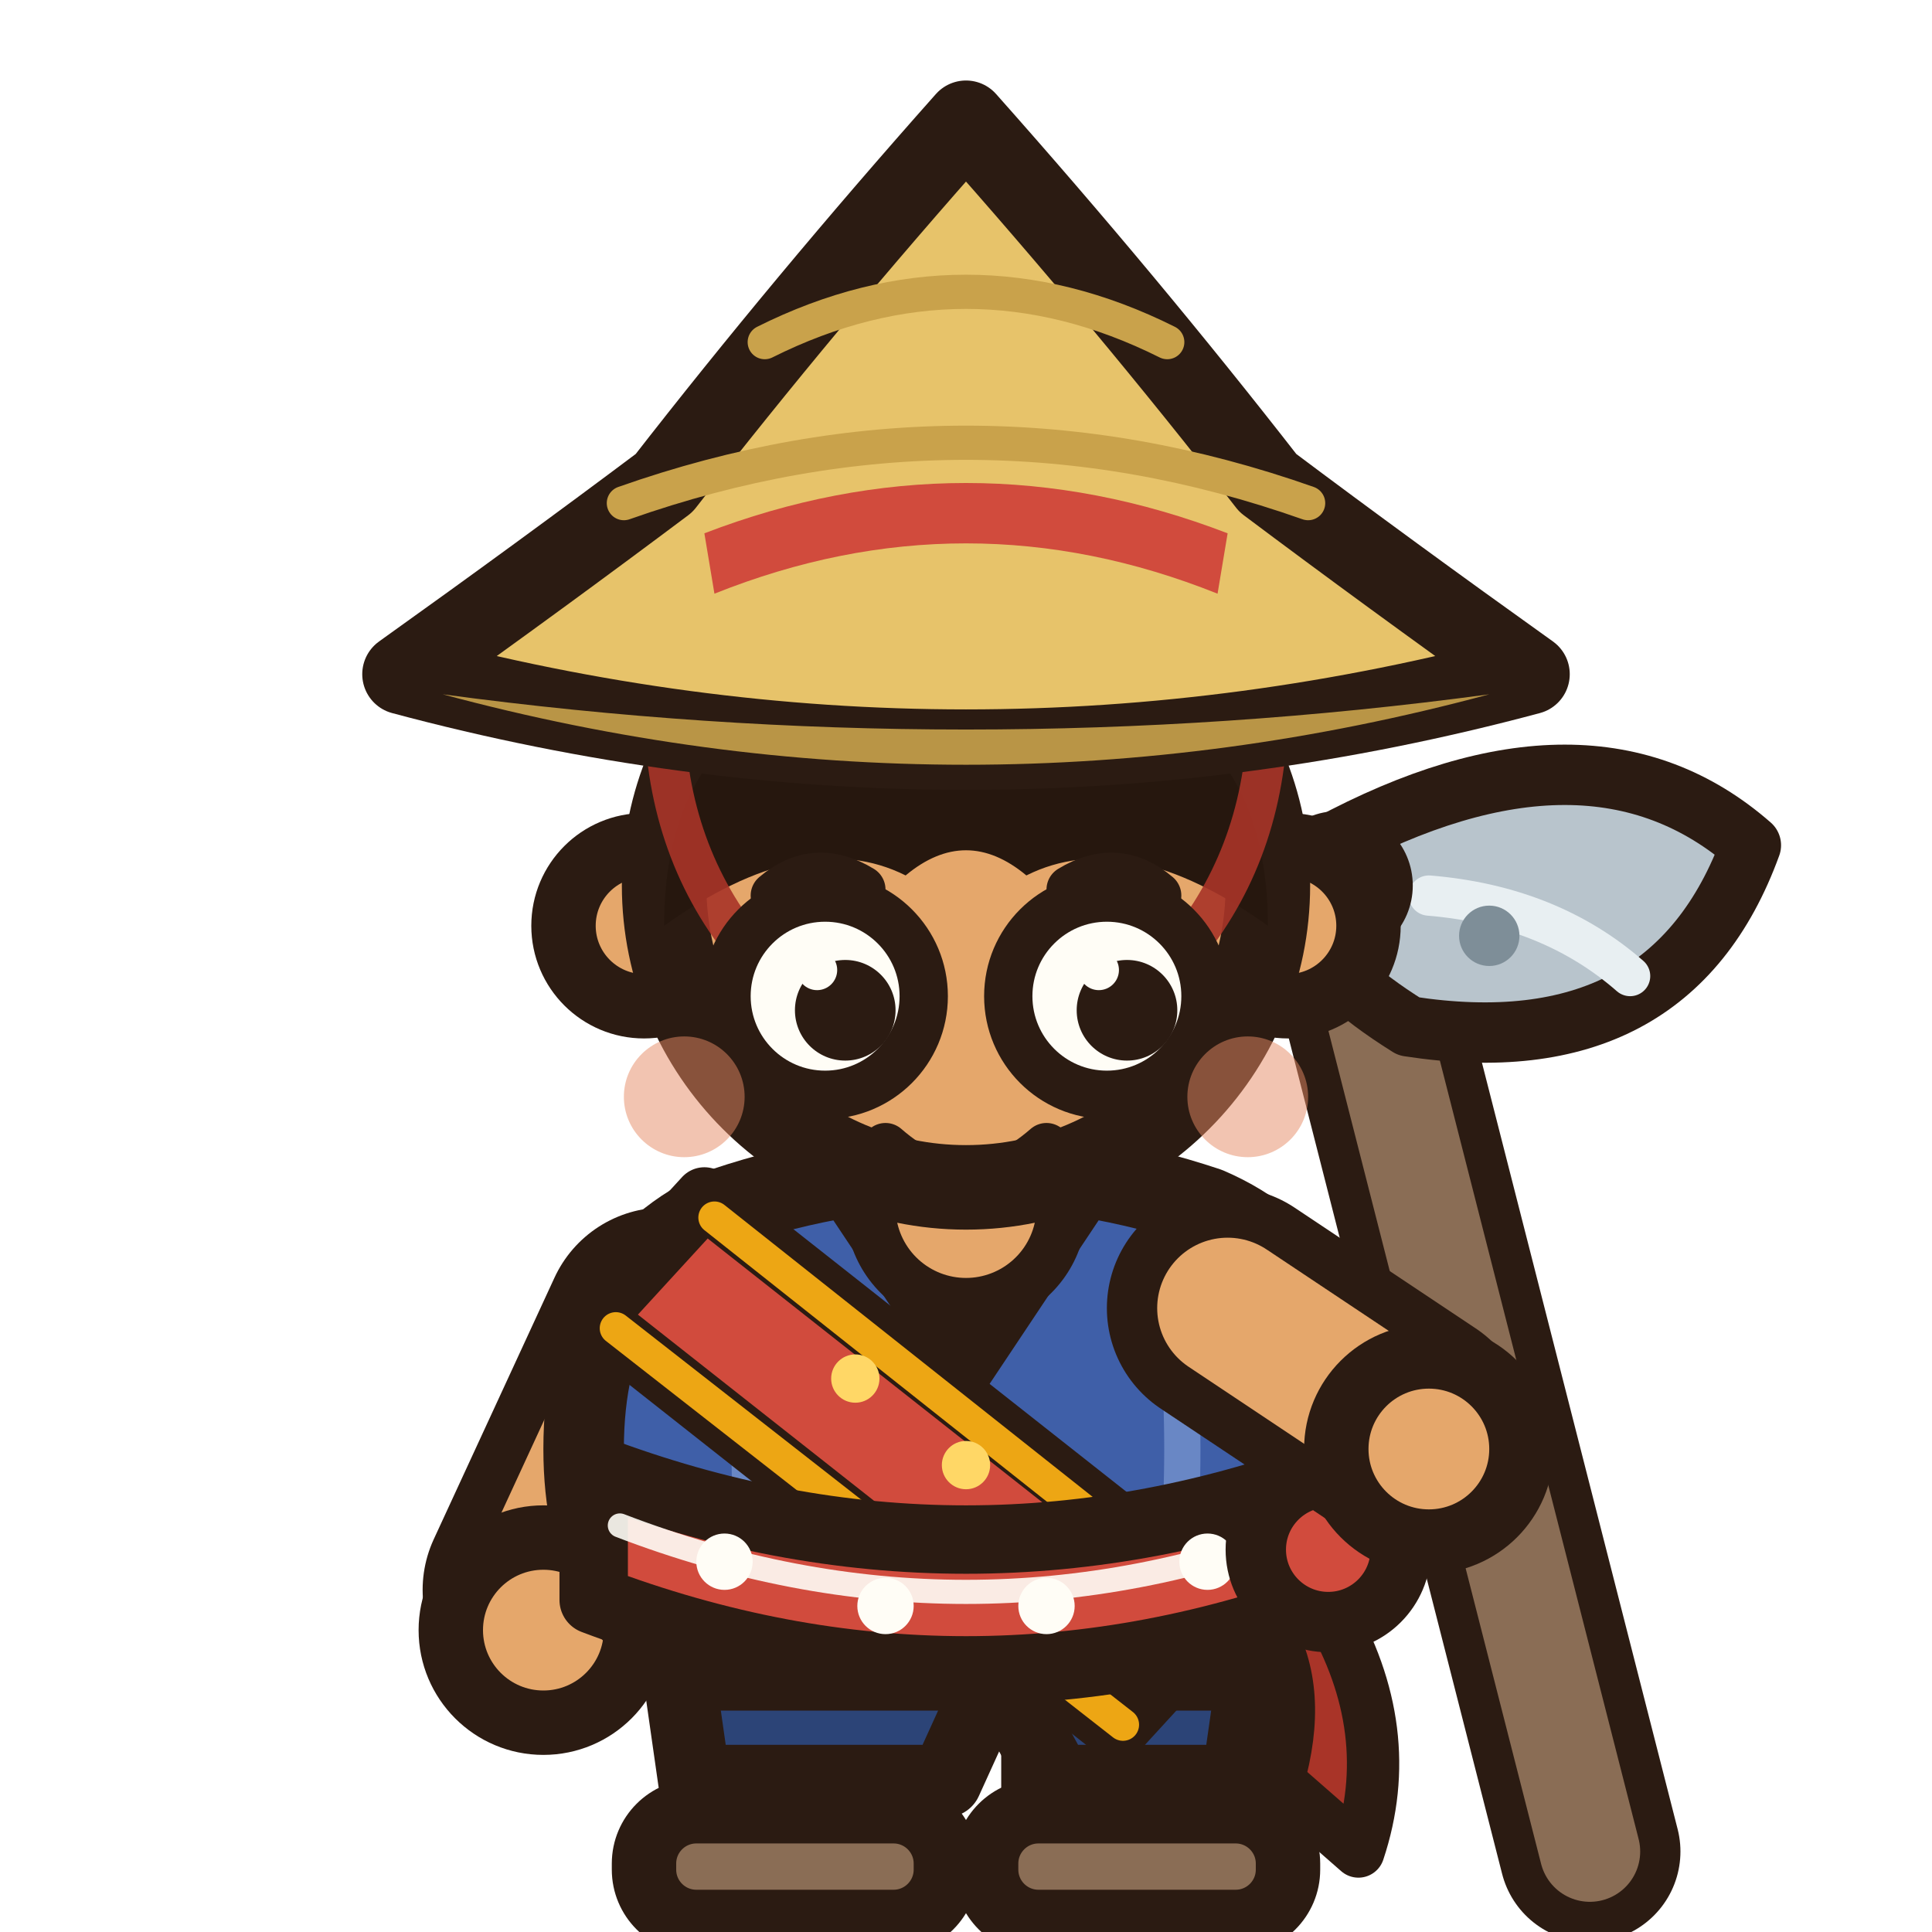
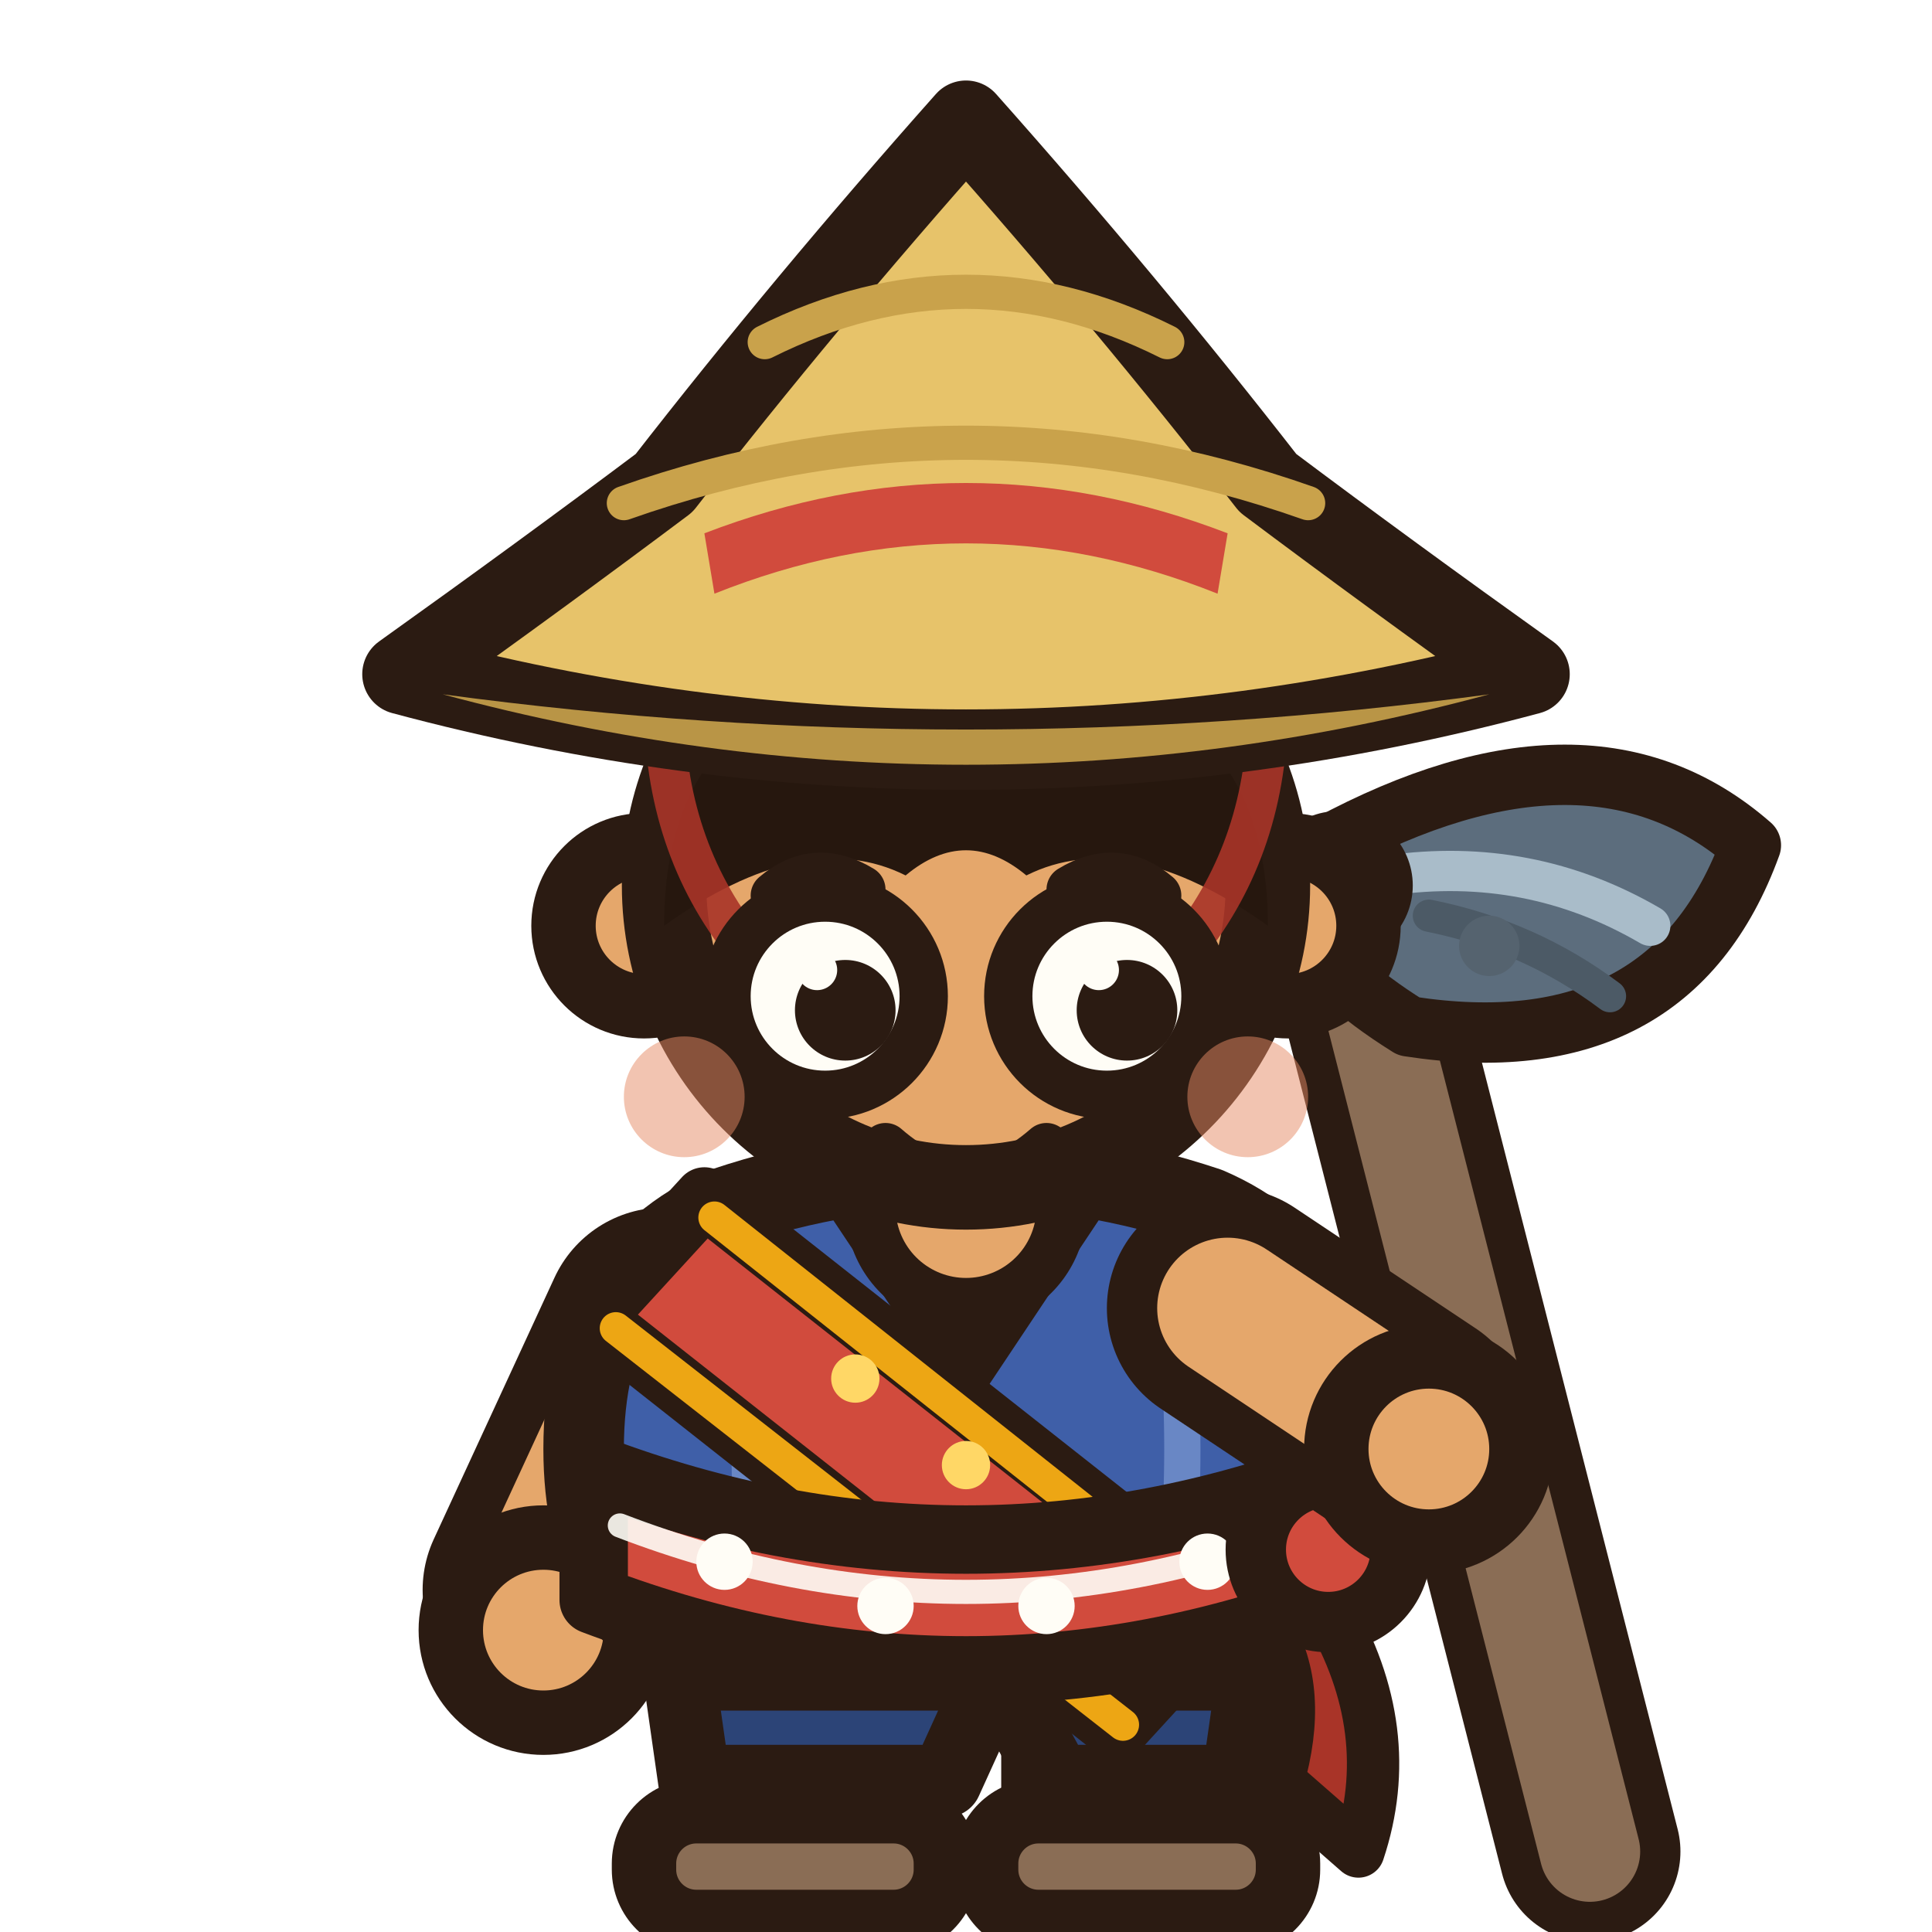
<svg xmlns="http://www.w3.org/2000/svg" viewBox="0 0 96 96">
  <g stroke-linejoin="round" stroke-linecap="round">
    <path d="M33,66 L27,79" stroke="#2B1B12" stroke-width="12" />
    <path d="M33,66 L27,79" stroke="#E5A76B" stroke-width="7" />
    <circle cx="27" cy="81" r="4.6" fill="#E5A76B" stroke="#2B1B12" stroke-width="3.2" />
    <path d="M40,85 L40,91" stroke="#2B1B12" stroke-width="12.5" />
    <path d="M40,85 L40,91" stroke="#E5A76B" stroke-width="7.5" />
    <path d="M56,85 L56,91" stroke="#2B1B12" stroke-width="12.5" />
    <path d="M56,85 L56,91" stroke="#E5A76B" stroke-width="7.5" />
    <rect x="32" y="90" width="15" height="5.5" rx="2.6" fill="#8A6D55" stroke="#2B1B12" stroke-width="3.2" />
    <rect x="49" y="90" width="15" height="5.5" rx="2.6" fill="#8A6D55" stroke="#2B1B12" stroke-width="3.2" />
    <path d="M67,45 L79,92" stroke="#2B1B12" stroke-width="9" />
    <path d="M67,45 L79,92" stroke="#8A6D55" stroke-width="5" />
-     <path d="M66,42 Q79,35 87,42 Q83,53 70,51 Q62,46 66,42 Z" fill="#B8C4CC" stroke="#2B1B12" stroke-width="3" />
-     <path d="M71,44.5 Q77,45 81,48.5" stroke="#E8EFF2" stroke-width="2" fill="none" />
-     <circle cx="74" cy="46.5" r="1.5" fill="#7E8E98" />
+     <path d="M66,42 Q79,35 87,42 Q83,53 70,51 Q62,46 66,42 Z" fill="#5C6D7D" stroke="#2B1B12" stroke-width="3" />
+     <path d="M69,43.5 Q76,42.5 82,46" stroke="#A9BCC9" stroke-width="2" fill="none" />
+     <path d="M71,45.5 Q76,46.5 80,49.5" stroke="#4C5A66" stroke-width="1.6" fill="none" />
+     <circle cx="74" cy="47" r="1.5" fill="#55636F" />
    <circle cx="66.5" cy="44" r="2.6" fill="#8A6D55" stroke="#2B1B12" stroke-width="2.2" />
    <path d="M33,78 L63,78 L61.5,88.5 L52.5,88.5 L49.5,83 L47,88.5 L34.5,88.5 Z" fill="#2C4477" stroke="#2B1B12" stroke-width="3.6" />
    <path d="M36,60 Q29,63 29,72 Q29,80 35,83 L61,83 Q67,80 67,72 Q67,63 60,60 Q48,56 36,60 Z" fill="#3F5FA8" stroke="#2B1B12" stroke-width="4" />
    <path d="M38,62 Q36.5,72 38,82" stroke="#6E8CC9" stroke-width="1.8" fill="none" opacity="0.9" />
    <path d="M58,62 Q59.5,72 58,82" stroke="#6E8CC9" stroke-width="1.8" fill="none" opacity="0.9" />
    <path d="M48,68 L48,82" stroke="#2C4477" stroke-width="2" fill="none" />
    <path d="M42,59 L54,59 L48,68 Z" fill="#E5A76B" stroke="#2B1B12" stroke-width="2.8" />
    <path d="M35,59.5 L61,80 L55.5,86 L29.5,65.5 Z" fill="#D14B3D" stroke="#2B1B12" stroke-width="3" />
    <path d="M35.5,60.5 L60.6,80.4" stroke="#EDA614" stroke-width="1.6" fill="none" />
    <path d="M30.6,66 L55.8,85.7" stroke="#EDA614" stroke-width="1.6" fill="none" />
    <circle cx="42.5" cy="68.5" r="1.2" fill="#FFD766" />
    <circle cx="48" cy="72.8" r="1.2" fill="#FFD766" />
    <circle cx="53.5" r="1.2" cy="77.2" fill="#FFD766" />
    <path d="M29.5,73 Q48,80 66.5,73 L66.5,79.5 Q48,86.5 29.5,79.5 Z" fill="#D14B3D" stroke="#2B1B12" stroke-width="3.4" />
    <path d="M30.8,75.8 Q48,82.4 65.2,75.8" stroke="#FFFDF6" stroke-width="1.2" fill="none" opacity="0.9" />
    <circle cx="36" cy="77.6" r="1.4" fill="#FFFDF6" />
    <circle cx="44" cy="79.8" r="1.4" fill="#FFFDF6" />
    <circle cx="52" cy="79.8" r="1.4" fill="#FFFDF6" />
    <circle cx="60" cy="77.6" r="1.4" fill="#FFFDF6" />
    <path d="M66,80 Q69.5,86 67.5,92 L63.5,88.5 Q64.8,84 63,81 Z" fill="#A93428" stroke="#2B1B12" stroke-width="2.6" />
    <circle cx="66" cy="77" r="3.6" fill="#D14B3D" stroke="#2B1B12" stroke-width="3" />
    <path d="M61,65 L70,71" stroke="#2B1B12" stroke-width="12" />
    <path d="M61,65 L70,71" stroke="#E5A76B" stroke-width="7" />
    <circle cx="71" cy="72" r="4.6" fill="#E5A76B" stroke="#2B1B12" stroke-width="3.2" />
    <path d="M48,54 L48,60" stroke="#2B1B12" stroke-width="12" />
    <path d="M48,54 L48,60" stroke="#E5A76B" stroke-width="7" />
    <circle cx="32" cy="46" r="4" fill="#E5A76B" stroke="#2B1B12" stroke-width="3.2" />
    <circle cx="64" cy="46" r="4" fill="#E5A76B" stroke="#2B1B12" stroke-width="3.2" />
    <circle cx="48" cy="44" r="15" fill="#E5A76B" stroke="#2B1B12" stroke-width="4.2" />
    <path d="M33,46 Q33,33 48,33 Q63,33 63,46 Q56,41 51,43.5 Q48,41 45,43.5 Q40,41 33,46 Z" fill="#26170E" />
    <path d="M33,35 Q33,42 37,47" stroke="#A93428" stroke-width="2" fill="none" opacity="0.9" />
    <path d="M63,35 Q63,42 59,47" stroke="#A93428" stroke-width="2" fill="none" opacity="0.9" />
    <path d="M38.5,44.5 Q40.5,42.8 42.8,44.2" stroke="#2B1B12" stroke-width="2.4" fill="none" />
    <path d="M53.2,44.2 Q55.5,42.8 57.5,44.5" stroke="#2B1B12" stroke-width="2.4" fill="none" />
    <circle cx="41" cy="49.5" r="4.9" fill="#FFFDF6" stroke="#2B1B12" stroke-width="2.4" />
    <circle cx="55" cy="49.5" r="4.9" fill="#FFFDF6" stroke="#2B1B12" stroke-width="2.4" />
    <circle cx="42" cy="50.2" r="2.5" fill="#2B1B12" />
    <circle cx="56" cy="50.2" r="2.5" fill="#2B1B12" />
    <circle cx="40.6" cy="48.2" r="1" fill="#FFFDF6" />
    <circle cx="54.6" cy="48.2" r="1" fill="#FFFDF6" />
    <circle cx="34" cy="54.5" r="3" fill="#E58A63" opacity="0.5" />
    <circle cx="62" cy="54.5" r="3" fill="#E58A63" opacity="0.5" />
    <path d="M44,57 Q48,60.5 52,57" stroke="#2B1B12" stroke-width="2.4" fill="none" />
    <g>
      <path d="M48,6 Q56,15 63,24 Q69,28.5 76,33.5 Q48,41 20,33.5 Q27,28.5 33,24 Q40,15 48,6 Z" fill="#E7C36A" stroke="#2B1B12" stroke-width="4" />
      <path d="M38,17 Q48,12 58,17" stroke="#C9A24B" stroke-width="1.7" fill="none" />
      <path d="M31,25 Q48,19 65,25" stroke="#C9A24B" stroke-width="1.7" fill="none" />
      <path d="M35,26.5 Q48,21.5 61,26.5 L60.5,29.5 Q48,24.5 35.5,29.5 Z" fill="#D14B3D" />
      <path d="M22,34.5 Q48,41.5 74,34.5 Q48,38 22,34.5 Z" fill="#C9A24B" opacity="0.9" />
    </g>
  </g>
</svg>
